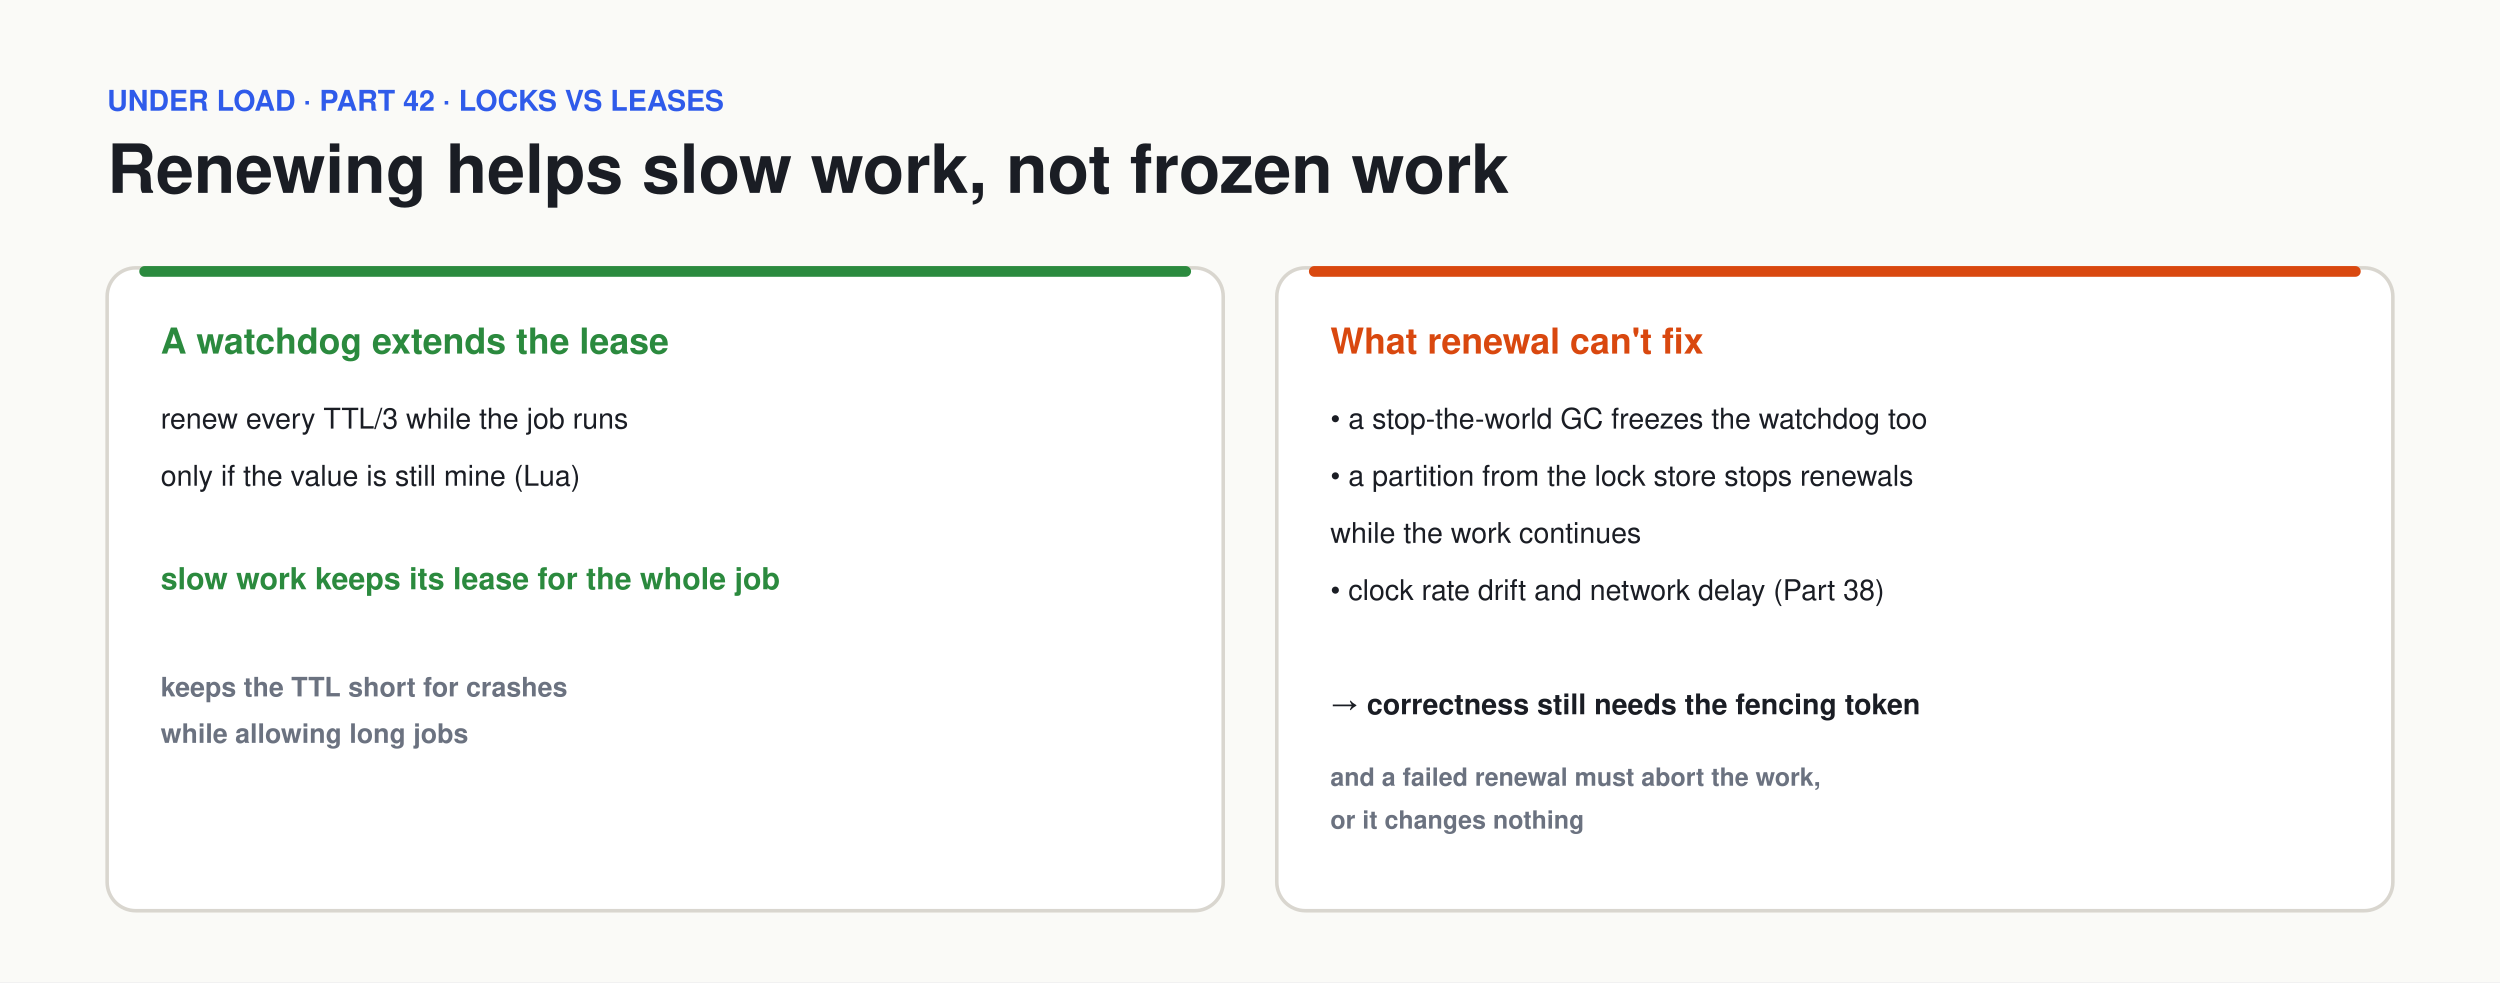
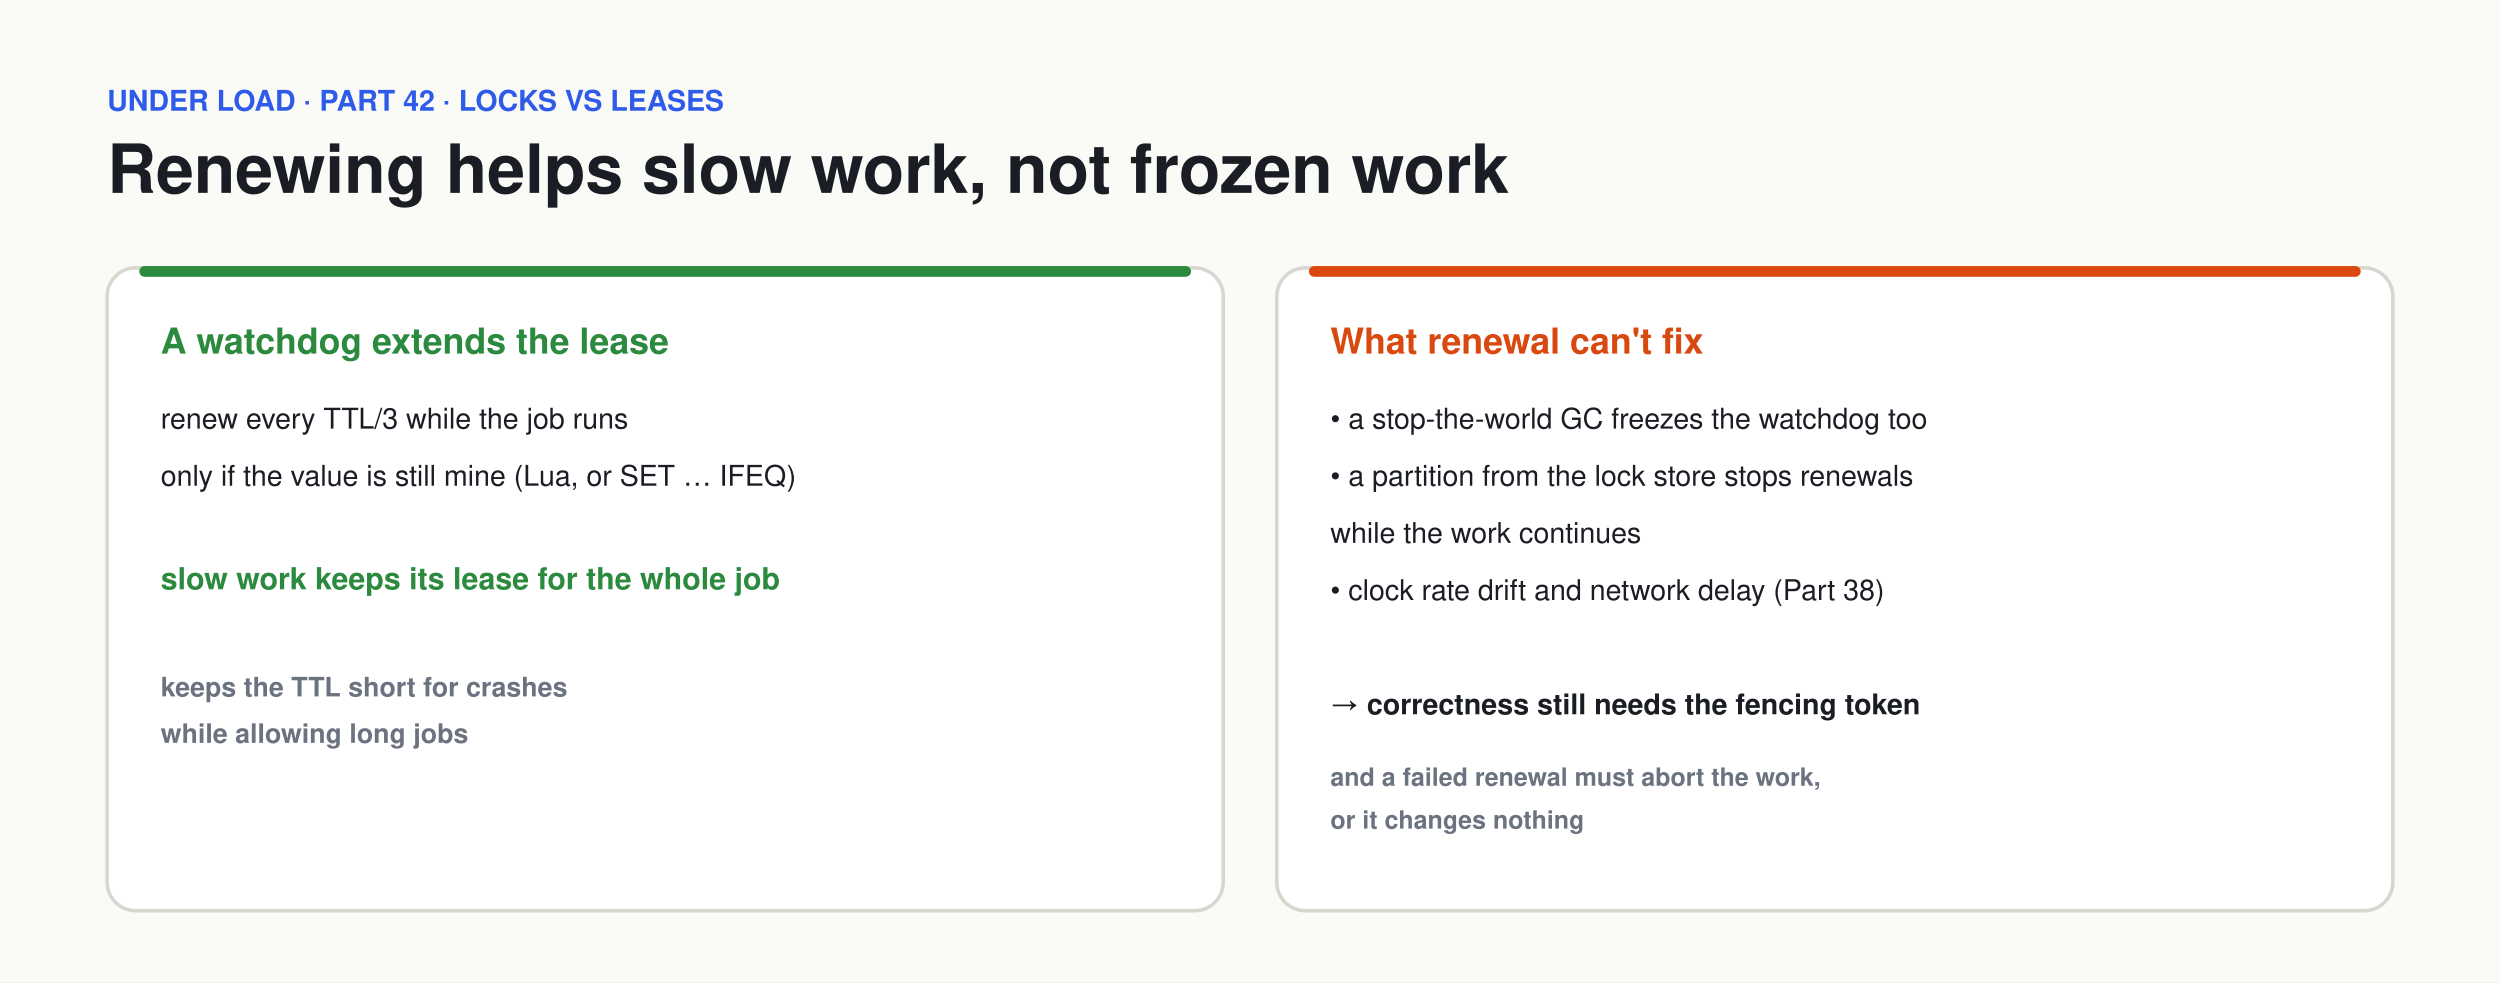
<svg xmlns="http://www.w3.org/2000/svg" width="1400" height="550" viewBox="0 0 1400 550">
  <defs>
    <marker id="a-1A1D24" viewBox="0 0 10 10" refX="8" refY="5" markerWidth="7" markerHeight="7" orient="auto-start-reverse">
      <path d="M0,0 L10,5 L0,10 z" fill="#1A1D24" />
    </marker>
    <marker id="a-6B7280" viewBox="0 0 10 10" refX="8" refY="5" markerWidth="7" markerHeight="7" orient="auto-start-reverse">
      <path d="M0,0 L10,5 L0,10 z" fill="#6B7280" />
    </marker>
    <marker id="a-2F5BEA" viewBox="0 0 10 10" refX="8" refY="5" markerWidth="7" markerHeight="7" orient="auto-start-reverse">
      <path d="M0,0 L10,5 L0,10 z" fill="#2F5BEA" />
    </marker>
    <marker id="a-D9480F" viewBox="0 0 10 10" refX="8" refY="5" markerWidth="7" markerHeight="7" orient="auto-start-reverse">
      <path d="M0,0 L10,5 L0,10 z" fill="#D9480F" />
    </marker>
    <marker id="a-2B8A3E" viewBox="0 0 10 10" refX="8" refY="5" markerWidth="7" markerHeight="7" orient="auto-start-reverse">
      <path d="M0,0 L10,5 L0,10 z" fill="#2B8A3E" />
    </marker>
    <marker id="a-B7791F" viewBox="0 0 10 10" refX="8" refY="5" markerWidth="7" markerHeight="7" orient="auto-start-reverse">
      <path d="M0,0 L10,5 L0,10 z" fill="#B7791F" />
    </marker>
    <marker id="a-D9D6CF" viewBox="0 0 10 10" refX="8" refY="5" markerWidth="7" markerHeight="7" orient="auto-start-reverse">
      <path d="M0,0 L10,5 L0,10 z" fill="#D9D6CF" />
    </marker>
  </defs>
  <rect width="1400" height="550" fill="#FAFAF7" />
  <text x="60" y="62" font-family="Helvetica Neue, Helvetica, Arial, sans-serif" font-size="16" font-weight="700" fill="#2F5BEA" text-anchor="start">UNDER LOAD · PART 42 · LOCKS VS LEASES</text>
  <text x="60" y="108" font-family="Helvetica Neue, Helvetica, Arial, sans-serif" font-size="38" font-weight="700" fill="#1A1D24" text-anchor="start">Renewing helps slow work, not frozen work</text>
  <rect x="60" y="150" width="625" height="360" rx="16" fill="#FFFFFF" stroke="#D9D6CF" stroke-width="2" opacity="1" />
  <rect x="78" y="149" width="589" height="6" rx="3" fill="#2B8A3E" />
  <text x="90" y="198" font-family="Helvetica Neue, Helvetica, Arial, sans-serif" font-size="20" font-weight="700" fill="#2B8A3E" text-anchor="start">A watchdog extends the lease</text>
  <text x="90" y="240" font-family="Helvetica Neue, Helvetica, Arial, sans-serif" font-size="16" font-weight="400" fill="#1A1D24" text-anchor="start">renew every TTL/3 while the job runs</text>
-   <text x="90" y="272" font-family="Helvetica Neue, Helvetica, Arial, sans-serif" font-size="16" font-weight="400" fill="#1A1D24" text-anchor="start">only if the value is still mine (Lua)</text>
+   <text x="90" y="272" font-family="Helvetica Neue, Helvetica, Arial, sans-serif" font-size="16" font-weight="400" fill="#1A1D24" text-anchor="start">only if the value is still mine (Lua, or SET … IFEQ)</text>
  <text x="90" y="330" font-family="Helvetica Neue, Helvetica, Arial, sans-serif" font-size="17" font-weight="700" fill="#2B8A3E" text-anchor="start">slow work keeps its lease for the whole job</text>
  <text x="90" y="390" font-family="Helvetica Neue, Helvetica, Arial, sans-serif" font-size="15" font-weight="600" fill="#6B7280" text-anchor="start">keeps the TTL short for crashes</text>
  <text x="90" y="416" font-family="Helvetica Neue, Helvetica, Arial, sans-serif" font-size="15" font-weight="600" fill="#6B7280" text-anchor="start">while allowing long jobs</text>
  <rect x="715" y="150" width="625" height="360" rx="16" fill="#FFFFFF" stroke="#D9D6CF" stroke-width="2" opacity="1" />
  <rect x="733" y="149" width="589" height="6" rx="3" fill="#D9480F" />
  <text x="745" y="198" font-family="Helvetica Neue, Helvetica, Arial, sans-serif" font-size="20" font-weight="700" fill="#D9480F" text-anchor="start">What renewal can't fix</text>
  <text x="745" y="240" font-family="Helvetica Neue, Helvetica, Arial, sans-serif" font-size="16" font-weight="400" fill="#1A1D24" text-anchor="start">• a stop-the-world GC freezes the watchdog too</text>
  <text x="745" y="272" font-family="Helvetica Neue, Helvetica, Arial, sans-serif" font-size="16" font-weight="400" fill="#1A1D24" text-anchor="start">• a partition from the lock store stops renewals</text>
  <text x="745" y="304" font-family="Helvetica Neue, Helvetica, Arial, sans-serif" font-size="16" font-weight="400" fill="#1A1D24" text-anchor="start">  while the work continues</text>
  <text x="745" y="336" font-family="Helvetica Neue, Helvetica, Arial, sans-serif" font-size="16" font-weight="400" fill="#1A1D24" text-anchor="start">• clock rate drift and network delay (Part 38)</text>
  <text x="745" y="400" font-family="Helvetica Neue, Helvetica, Arial, sans-serif" font-size="16" font-weight="700" fill="#1A1D24" text-anchor="start">→ correctness still needs the fencing token</text>
  <text x="745" y="440" font-family="Helvetica Neue, Helvetica, Arial, sans-serif" font-size="14" font-weight="600" fill="#6B7280" text-anchor="start">and a failed renewal must abort the work,</text>
  <text x="745" y="464" font-family="Helvetica Neue, Helvetica, Arial, sans-serif" font-size="14" font-weight="600" fill="#6B7280" text-anchor="start">or it changes nothing</text>
</svg>
